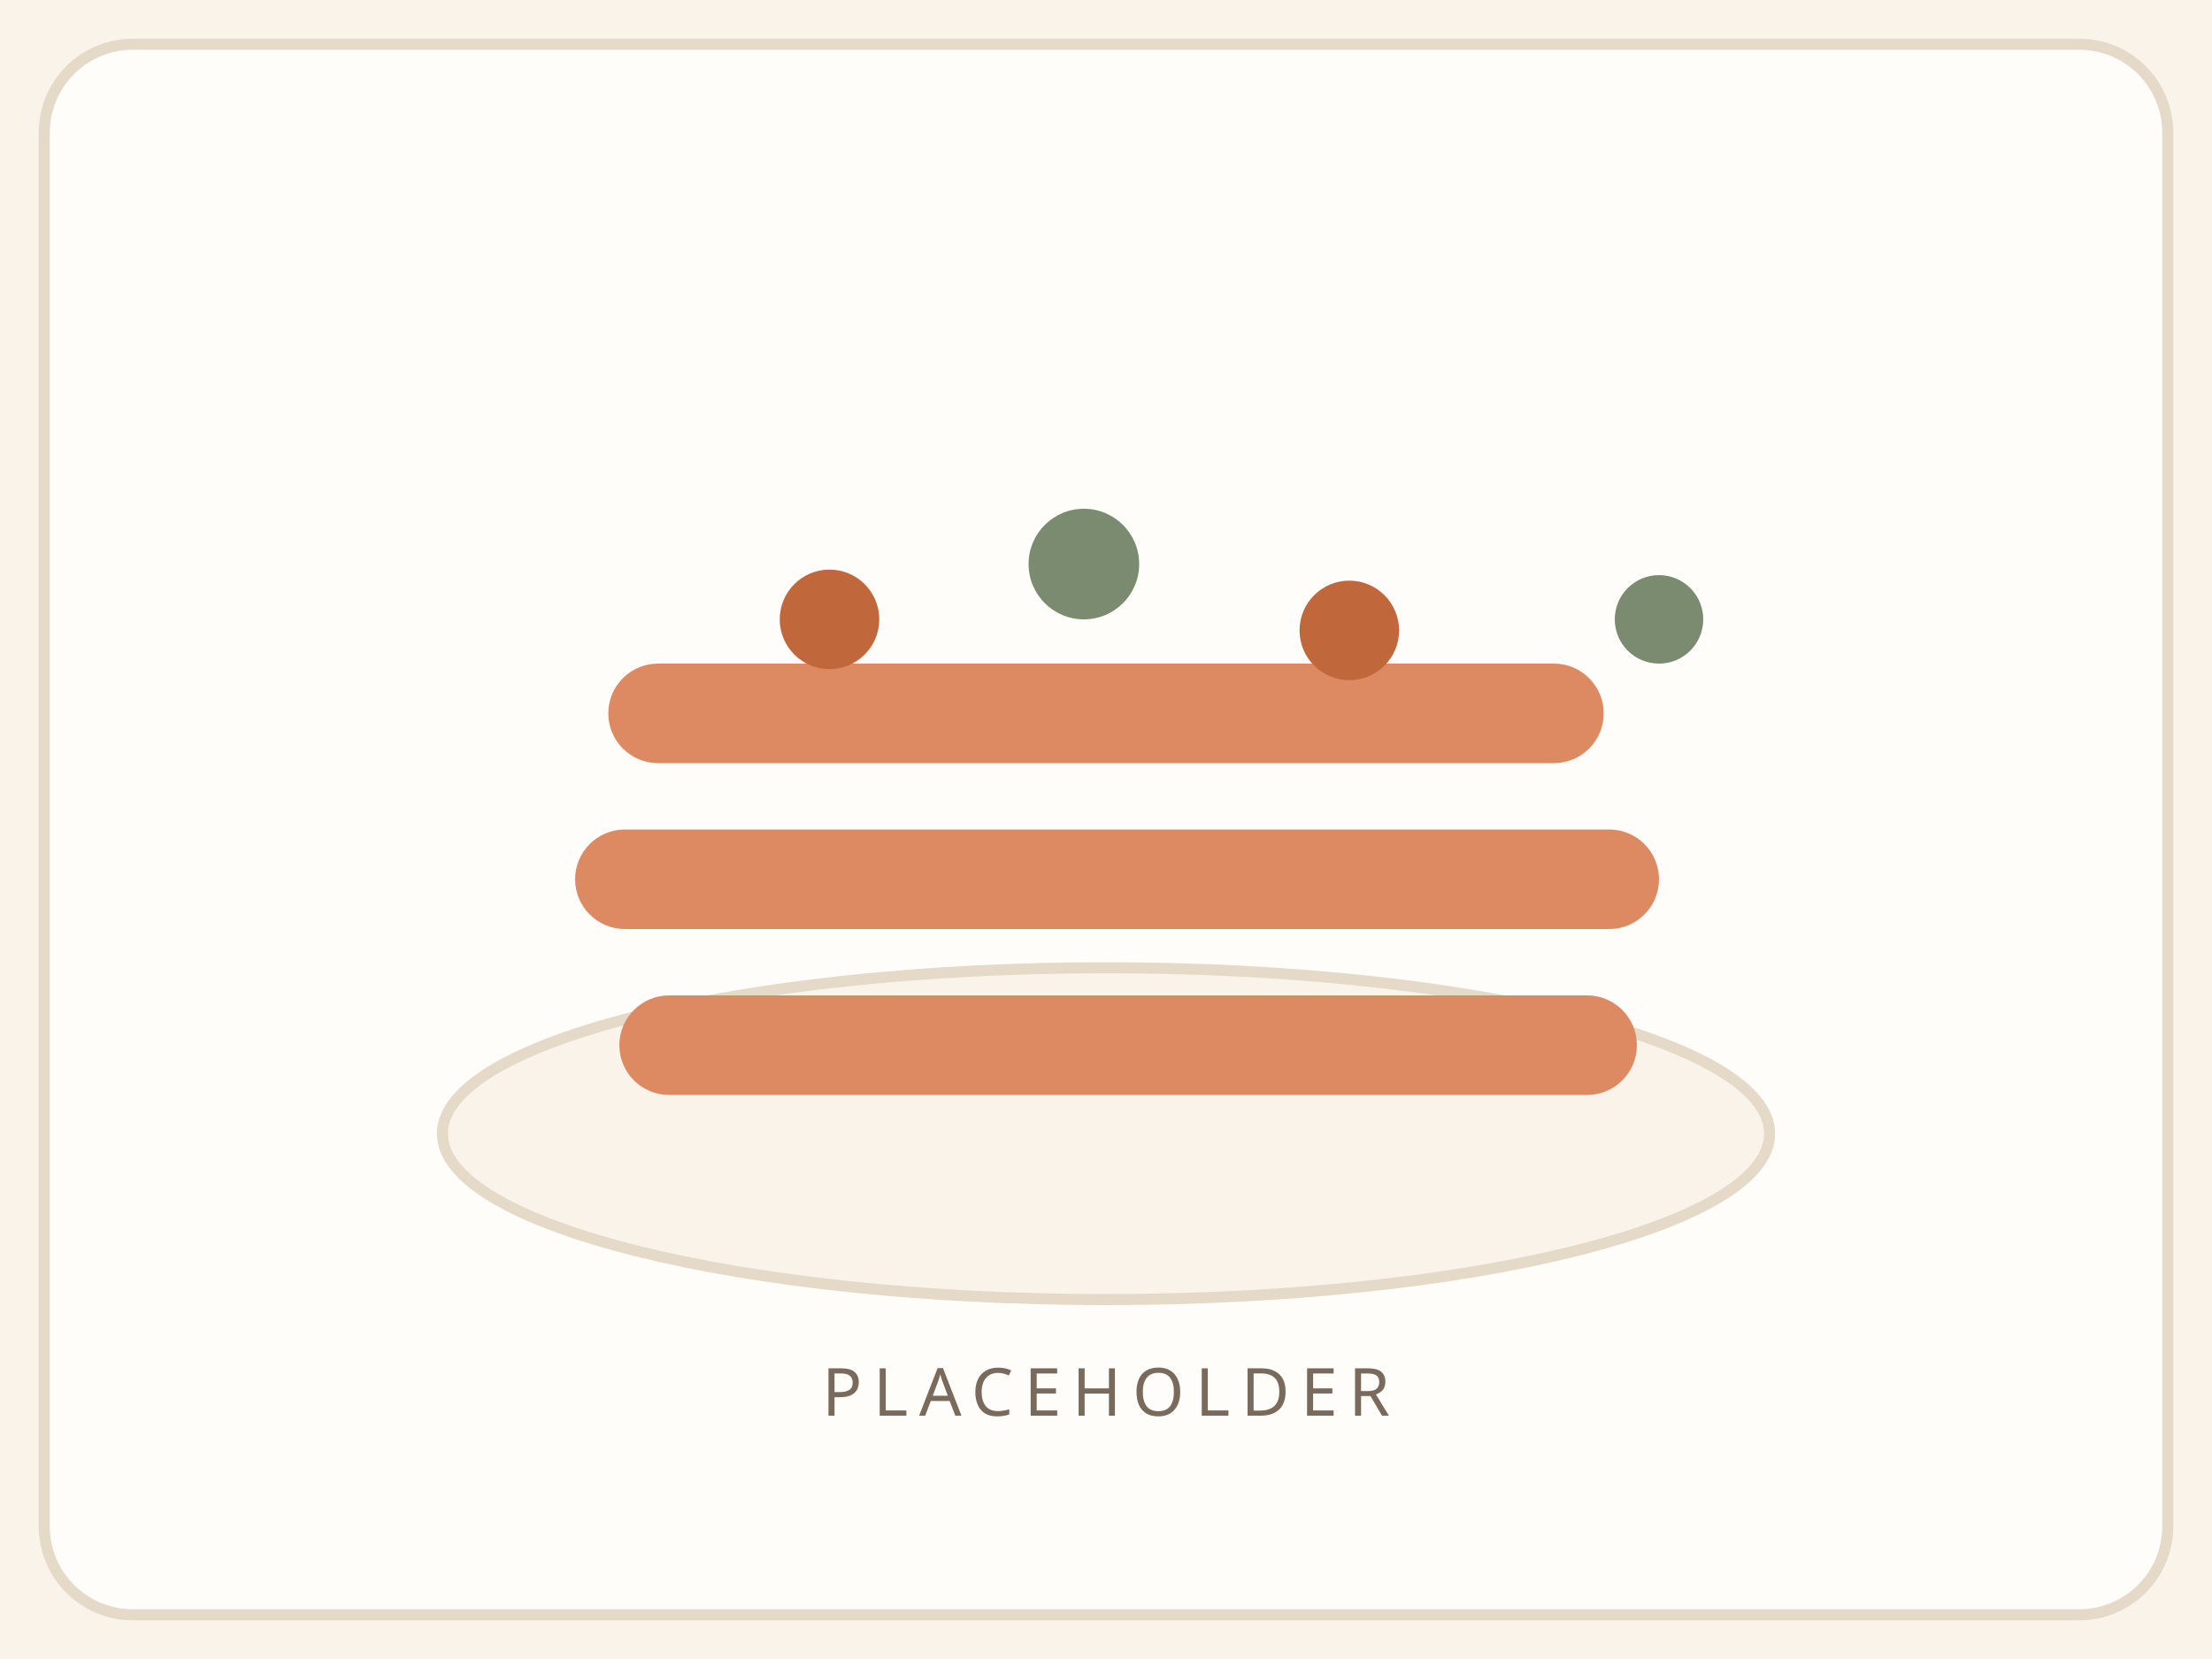
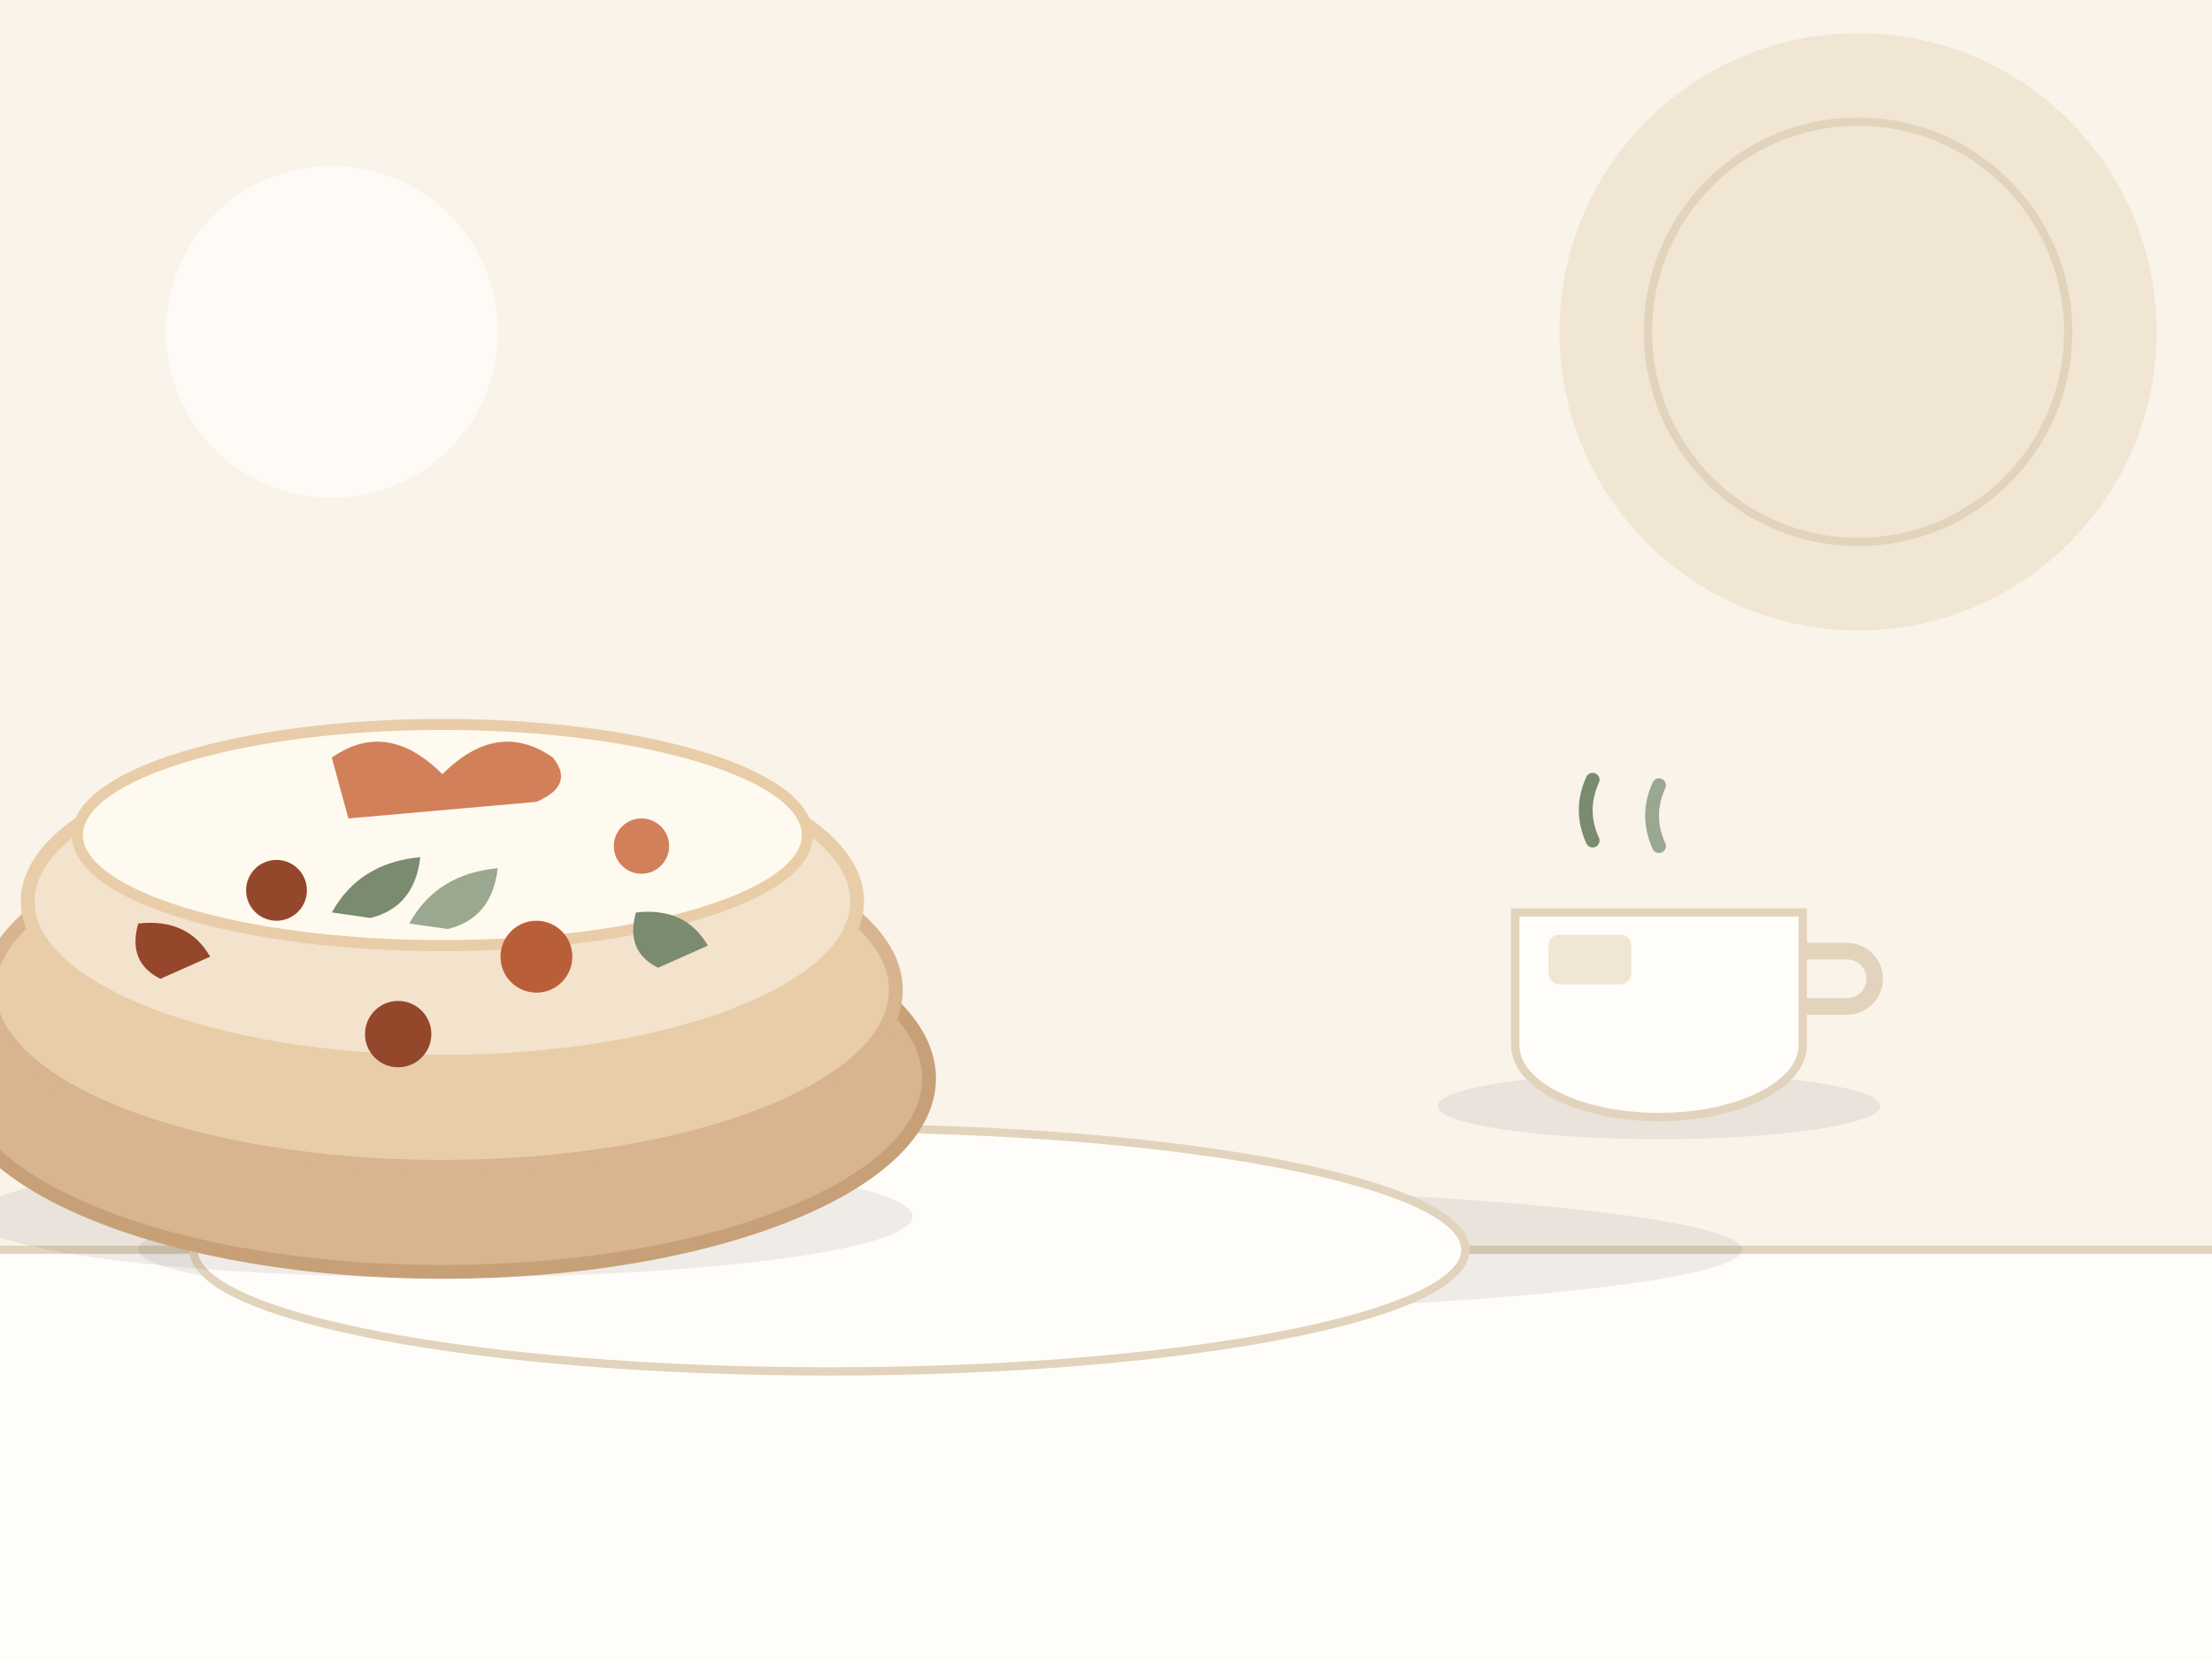
- <svg xmlns="http://www.w3.org/2000/svg" viewBox="0 0 400 300" role="img" aria-label="Panqueques con frutos rojos">
-   <rect width="400" height="300" fill="#faf3ea" />
-   <rect x="8" y="8" width="384" height="284" rx="16" fill="#fffdf9" stroke="#e5d9c8" stroke-width="2" />
-   <ellipse cx="200" cy="205" rx="120" ry="30" fill="#faf3ea" stroke="#e5d9c8" stroke-width="2" />
-   <rect x="110" y="120" width="180" height="18" rx="9" fill="#dd8a63" />
-   <rect x="104" y="150" width="196" height="18" rx="9" fill="#dd8a63" />
-   <rect x="112" y="180" width="184" height="18" rx="9" fill="#dd8a63" />
-   <circle cx="150" cy="112" r="9" fill="#c1673c" />
-   <circle cx="196" cy="102" r="10" fill="#7a8b6f" />
-   <circle cx="244" cy="114" r="9" fill="#c1673c" />
-   <circle cx="300" cy="112" r="8" fill="#7a8b6f" />
-   <text x="200" y="256" text-anchor="middle" font-family="sans-serif" font-size="12" letter-spacing="2" fill="#7a6a5c">PLACEHOLDER</text>
+ <svg xmlns="http://www.w3.org/2000/svg" viewBox="0 0 800 600" role="img" aria-label="Panqueques con frutos rojos y miel">
+   <rect width="800" height="600" fill="#faf3ea" />
+   <circle cx="672" cy="120" r="108" fill="#f1e6d3" />
+   <circle cx="672" cy="120" r="76" fill="none" stroke="#e2d3bd" stroke-width="3" />
+   <ellipse cx="120" cy="120" rx="60" ry="60" fill="#fffdf9" opacity="0.8" />
+   <rect y="452" width="800" height="148" fill="#fffdf9" />
+   <line x1="0" y1="452" x2="800" y2="452" stroke="#e2d3bd" stroke-width="3" />
+   <ellipse cx="340" cy="452" rx="290" ry="24" fill="#382c24" opacity="0.08" />
+   <ellipse cx="300" cy="452" rx="230" ry="44" fill="#fffdf9" stroke="#e2d3bd" stroke-width="3" />
+   <g transform="translate(160 250)">
+     <ellipse cx="0" cy="190" rx="170" ry="22" fill="#382c24" opacity="0.08" />
+     <ellipse cx="0" cy="140" rx="176" ry="70" fill="#d8b48f" stroke="#c8a077" stroke-width="5" />
+     <ellipse cx="0" cy="108" rx="164" ry="64" fill="#e8cda8" stroke="#d8b48f" stroke-width="5" />
+     <ellipse cx="0" cy="76" rx="150" ry="58" fill="#f3e3cd" stroke="#e8cda8" stroke-width="5" />
+     <ellipse cx="0" cy="52" rx="132" ry="40" fill="#fffaf0" stroke="#e8cda8" stroke-width="4" />
+     <path d="M-40 24 q20 -14 40 6 q20 -20 40 -6 q8 10 -6 16 l-68 6 Z" fill="#d1805a" />
+     <path d="M-84 96 q-8 -14 -26 -12 q-4 14 8 20 Z" fill="#94472a" />
+     <path d="M96 92 q-8 -14 -26 -12 q-4 14 8 20 Z" fill="#7a8b6f" />
+     <circle cx="-16" cy="124" r="12" fill="#94472a" />
+     <circle cx="34" cy="96" r="13" fill="#b95f38" />
+     <circle cx="-60" cy="72" r="11" fill="#94472a" />
+     <circle cx="72" cy="56" r="10" fill="#d1805a" />
+   </g>
+   <g transform="translate(600 330)">
+     <ellipse cx="0" cy="70" rx="80" ry="12" fill="#382c24" opacity="0.08" />
+     <path d="M-52 0 L-52 48 A52 26 0 0 0 52 48 L52 0 Z" fill="#fffdf9" stroke="#e2d3bd" stroke-width="3" />
+     <rect x="-40" y="8" width="30" height="18" rx="4" fill="#f1e6d3" />
+     <path d="M52 14 h16 a10 10 0 0 1 0 20 h-16" fill="none" stroke="#e2d3bd" stroke-width="6" />
+     <path d="M-24 -26 q-5 -11 0 -22" stroke="#7a8b6f" stroke-width="5" fill="none" stroke-linecap="round" />
+     <path d="M0 -24 q-5 -11 0 -22" stroke="#9aa88f" stroke-width="5" fill="none" stroke-linecap="round" />
+   </g>
+   <g transform="translate(120 330)">
+     <path d="M0 0 q10 -18 32 -20 q-2 18 -18 22 Z" fill="#7a8b6f" />
+     <path d="M28 4 q10 -18 32 -20 q-2 18 -18 22 Z" fill="#9aa88f" />
+   </g>
</svg>
